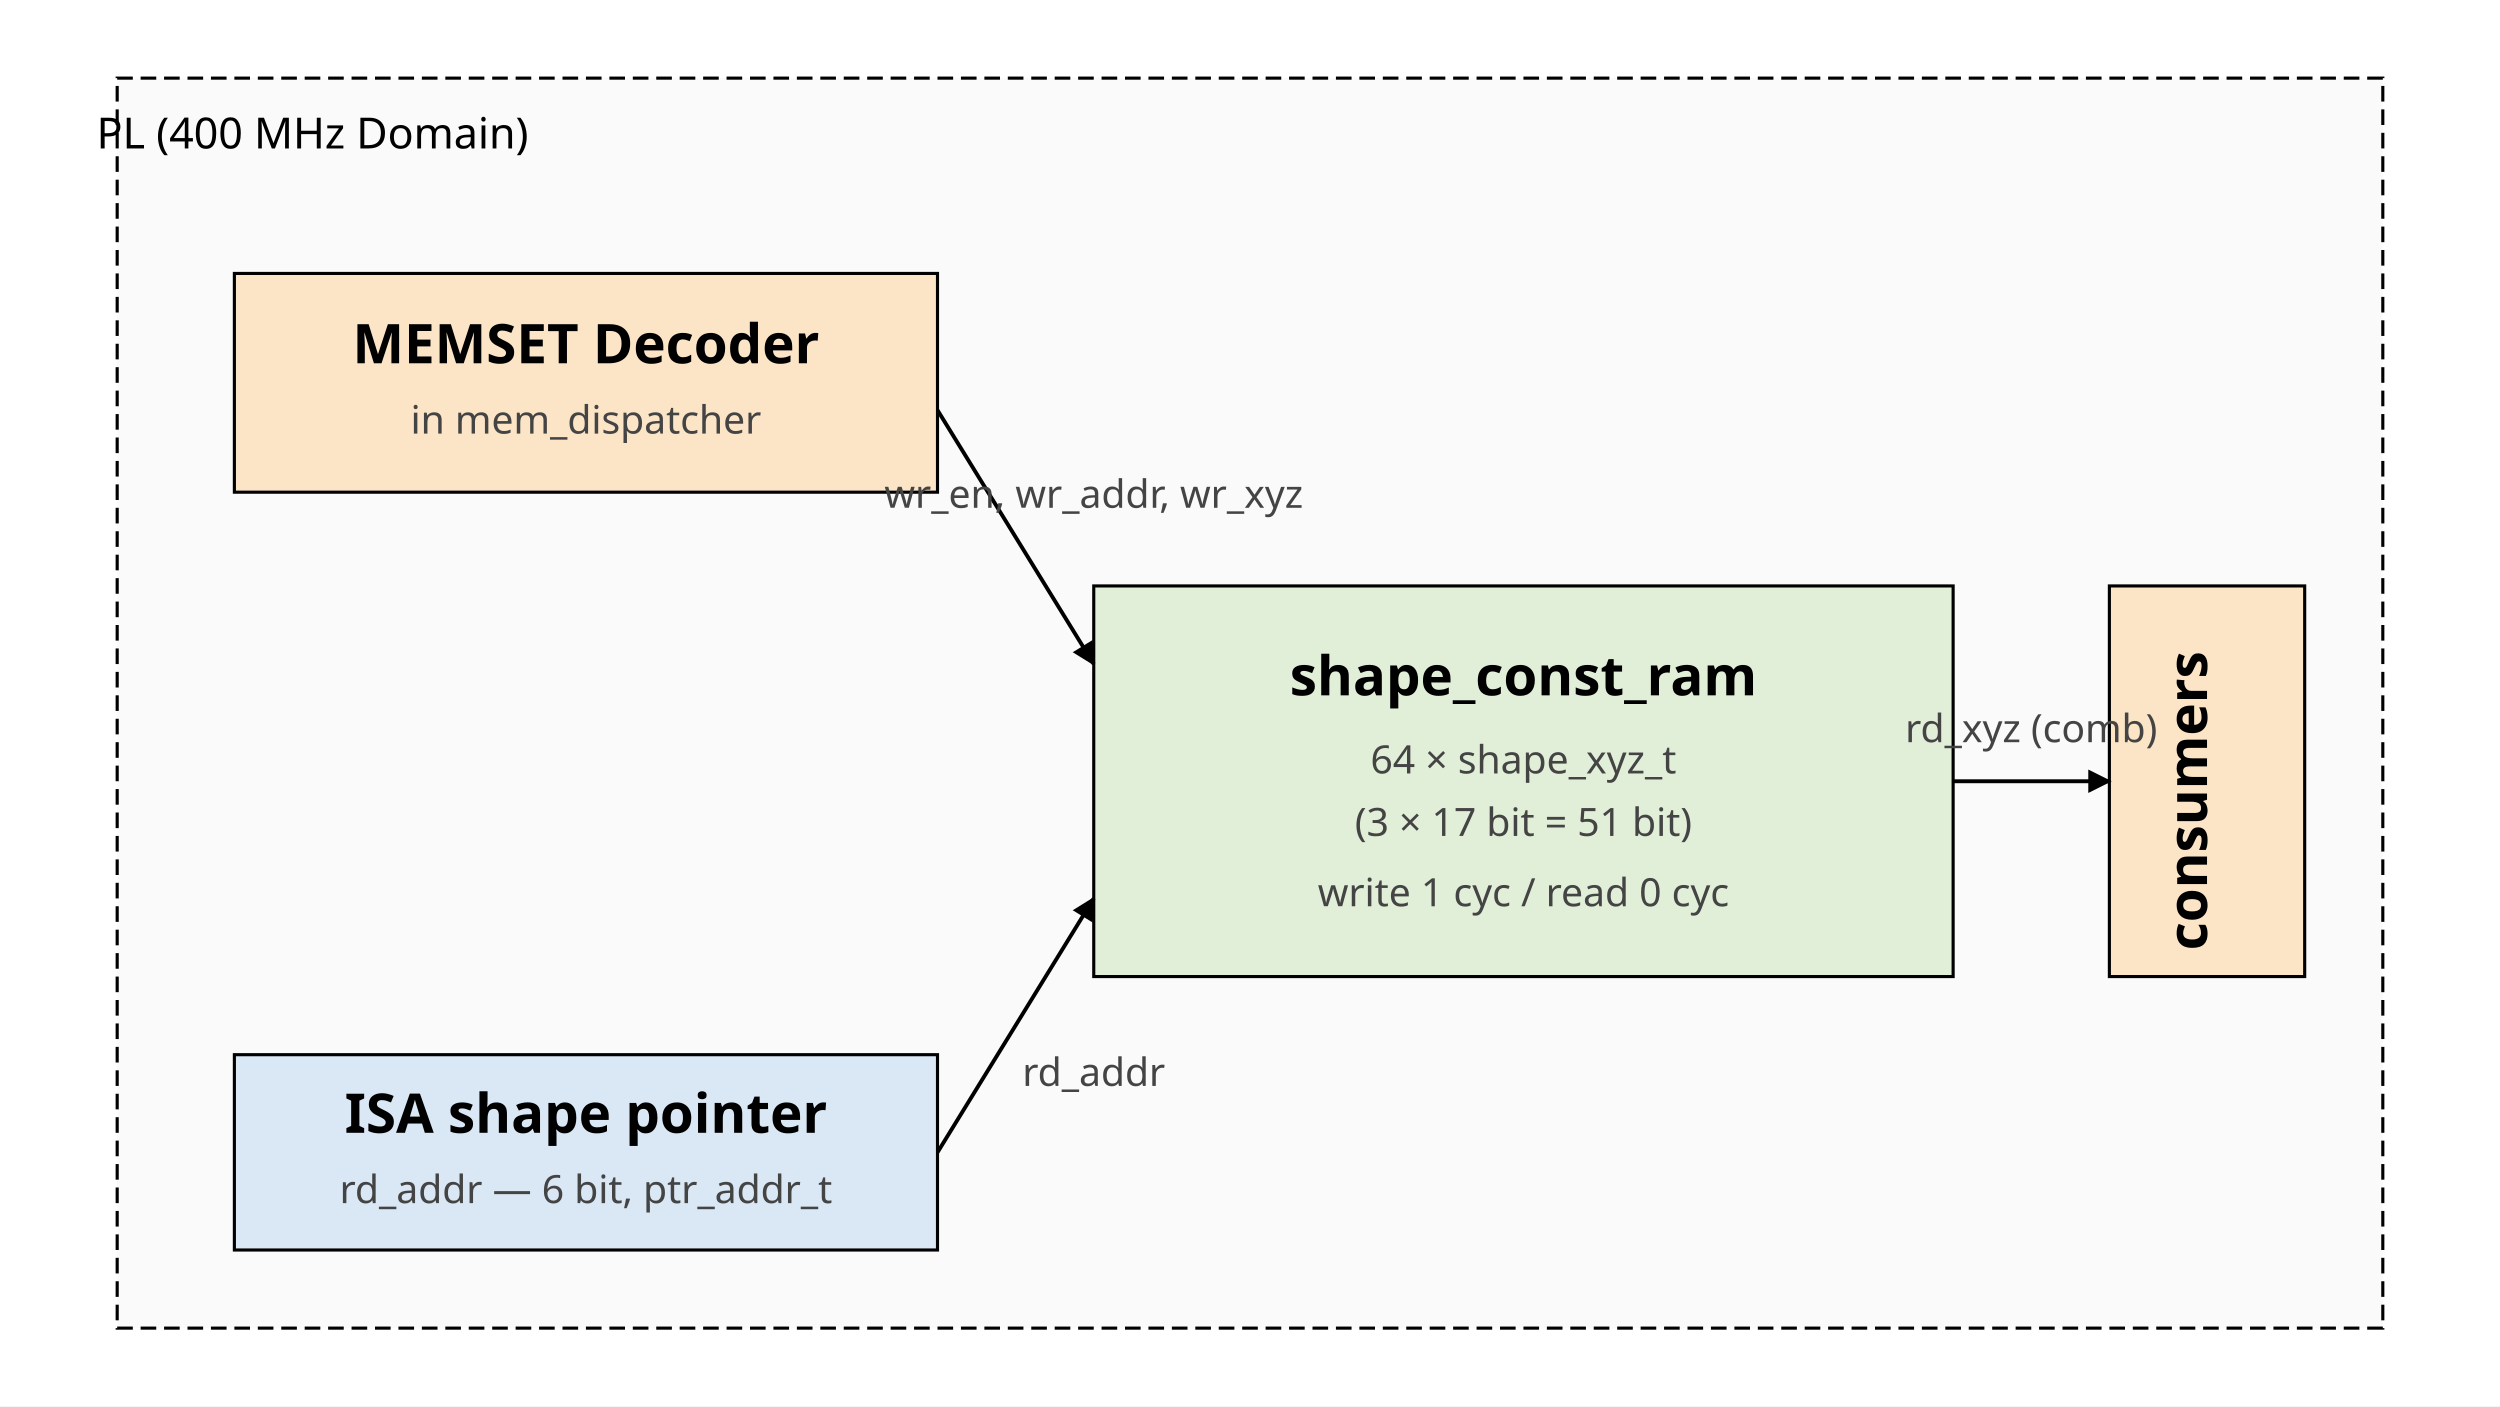
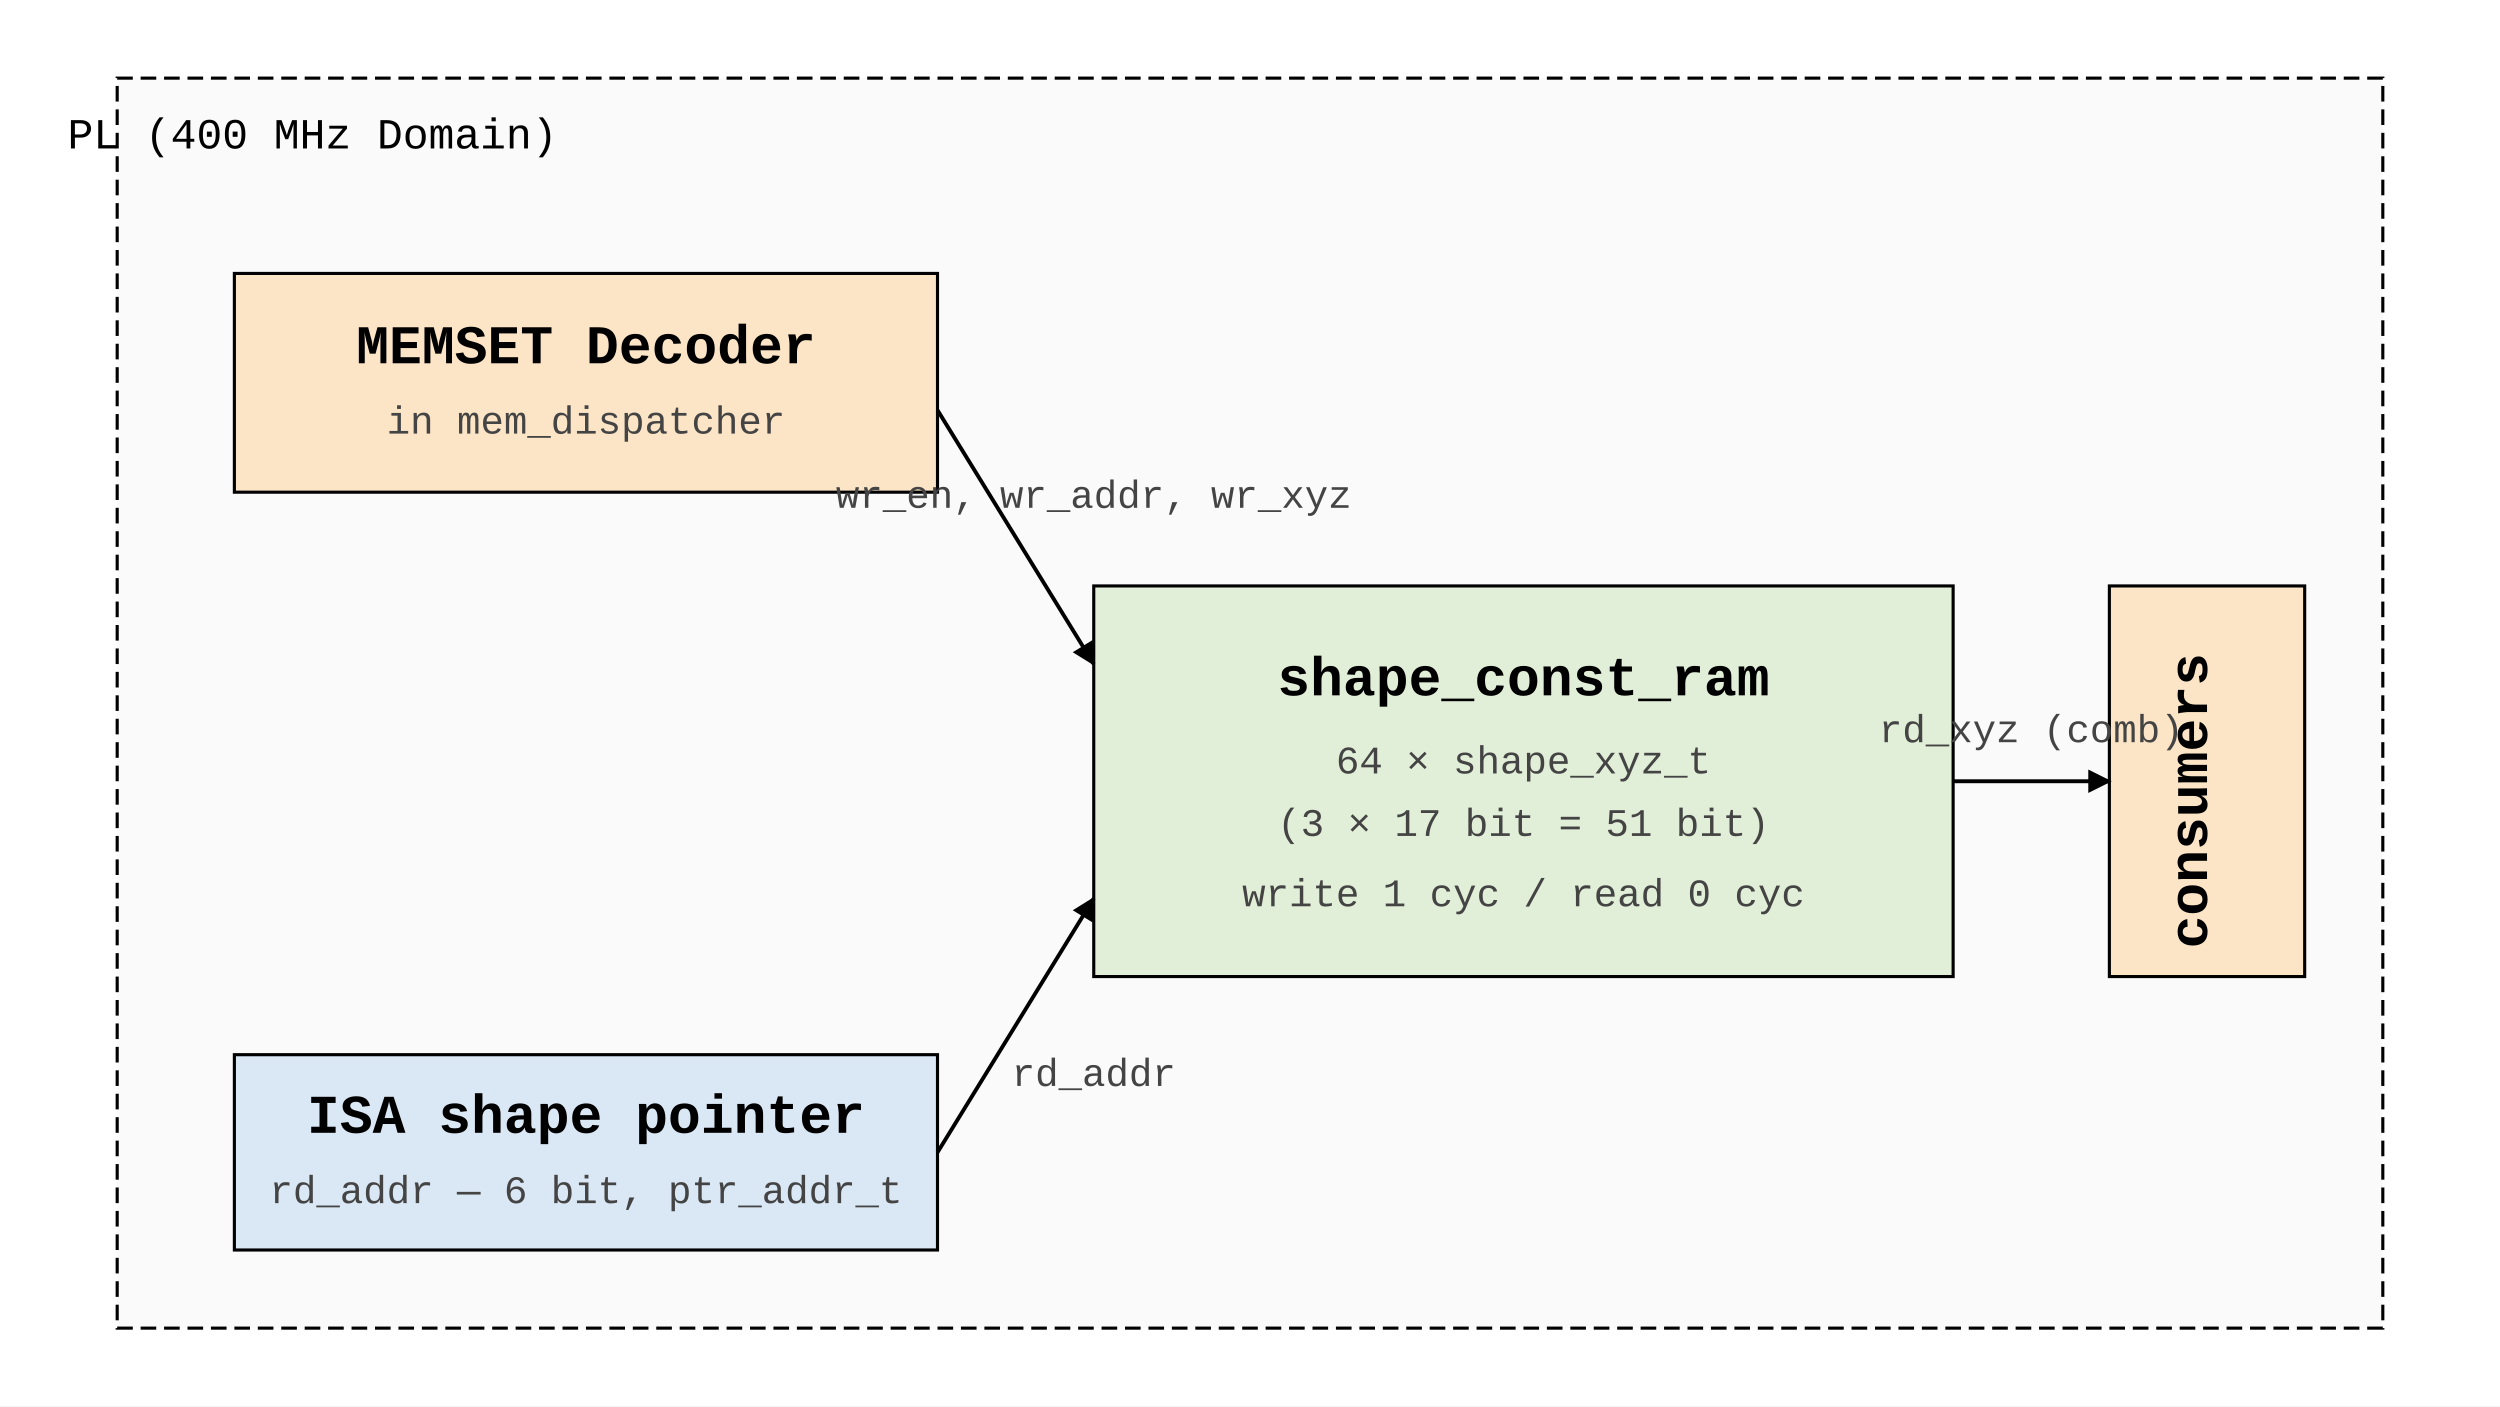
<svg xmlns="http://www.w3.org/2000/svg" viewBox="0 0 640 360" role="img">
  <defs>
    <marker id="arr-scr" viewBox="0 0 10 10" refX="9" refY="5" markerWidth="6" markerHeight="6" orient="auto">
      <path d="M0,0 L10,5 L0,10 z" fill="#000000" />
    </marker>
    <style>
-       text { fill: #000000; font: 400 12px ui-sans-serif, system-ui, sans-serif; }
+       text { fill: #000000; font: 400 12px "IBM Plex Mono", "Courier New", "JetBrains Mono", ui-monospace, monospace; }
      .t-title  { font-weight: 600; font-size: 14px; text-anchor: middle; }
      .t-label  { font-size: 11px; text-anchor: middle; }
      .t-spec   { font-size: 10px; fill: #444444; text-anchor: middle; }

      .panel-pl   { fill: #fafafa; stroke: #000000; stroke-width: 0.8; stroke-dasharray: 4 2; }
      .block-mem  { fill: #e2efd8; stroke: #000000; stroke-width: 0.8; }
      .block-ctrl { fill: #fce5c6; stroke: #000000; stroke-width: 0.8; }
      .block-host { fill: #dae7f4; stroke: #000000; stroke-width: 0.8; }
      .line       { stroke: #000000; stroke-width: 1; fill: none; marker-end: url(#arr-scr); }
    </style>
  </defs>
  <rect x="0" y="0" width="640" height="360" fill="#ffffff" />
  <rect class="panel-pl" x="30" y="20" width="580" height="320" />
  <text class="t-label" x="80" y="38" text-anchor="start">PL (400 MHz Domain)</text>
  <rect class="block-ctrl" x="60" y="70" width="180" height="56" />
  <text class="t-title" x="150" y="93">MEMSET Decoder</text>
  <text class="t-spec" x="150" y="111">in mem_dispatcher</text>
  <rect class="block-mem" x="280" y="150" width="220" height="100" />
  <text class="t-title" x="390" y="178">shape_const_ram</text>
  <text class="t-spec" x="390" y="198">64 × shape_xyz_t</text>
  <text class="t-spec" x="390" y="214">(3 × 17 bit = 51 bit)</text>
  <text class="t-spec" x="390" y="232">write 1 cyc / read 0 cyc</text>
  <rect class="block-host" x="60" y="270" width="180" height="50" />
  <text class="t-title" x="150" y="290">ISA shape pointer</text>
  <text class="t-spec" x="150" y="308">rd_addr — 6 bit, ptr_addr_t</text>
  <rect class="block-ctrl" x="540" y="150" width="50" height="100" />
  <text class="t-title" x="565" y="205" transform="rotate(-90, 565, 205)">consumers</text>
  <line class="line" x1="240" y1="105" x2="280" y2="170" />
  <text class="t-spec" x="280" y="130" text-anchor="end">wr_en, wr_addr, wr_xyz</text>
  <line class="line" x1="240" y1="295" x2="280" y2="230" />
  <text class="t-spec" x="280" y="278" text-anchor="end">rd_addr</text>
  <line class="line" x1="500" y1="200" x2="540" y2="200" />
  <text class="t-spec" x="520" y="190" text-anchor="middle">rd_xyz (comb)</text>
</svg>
